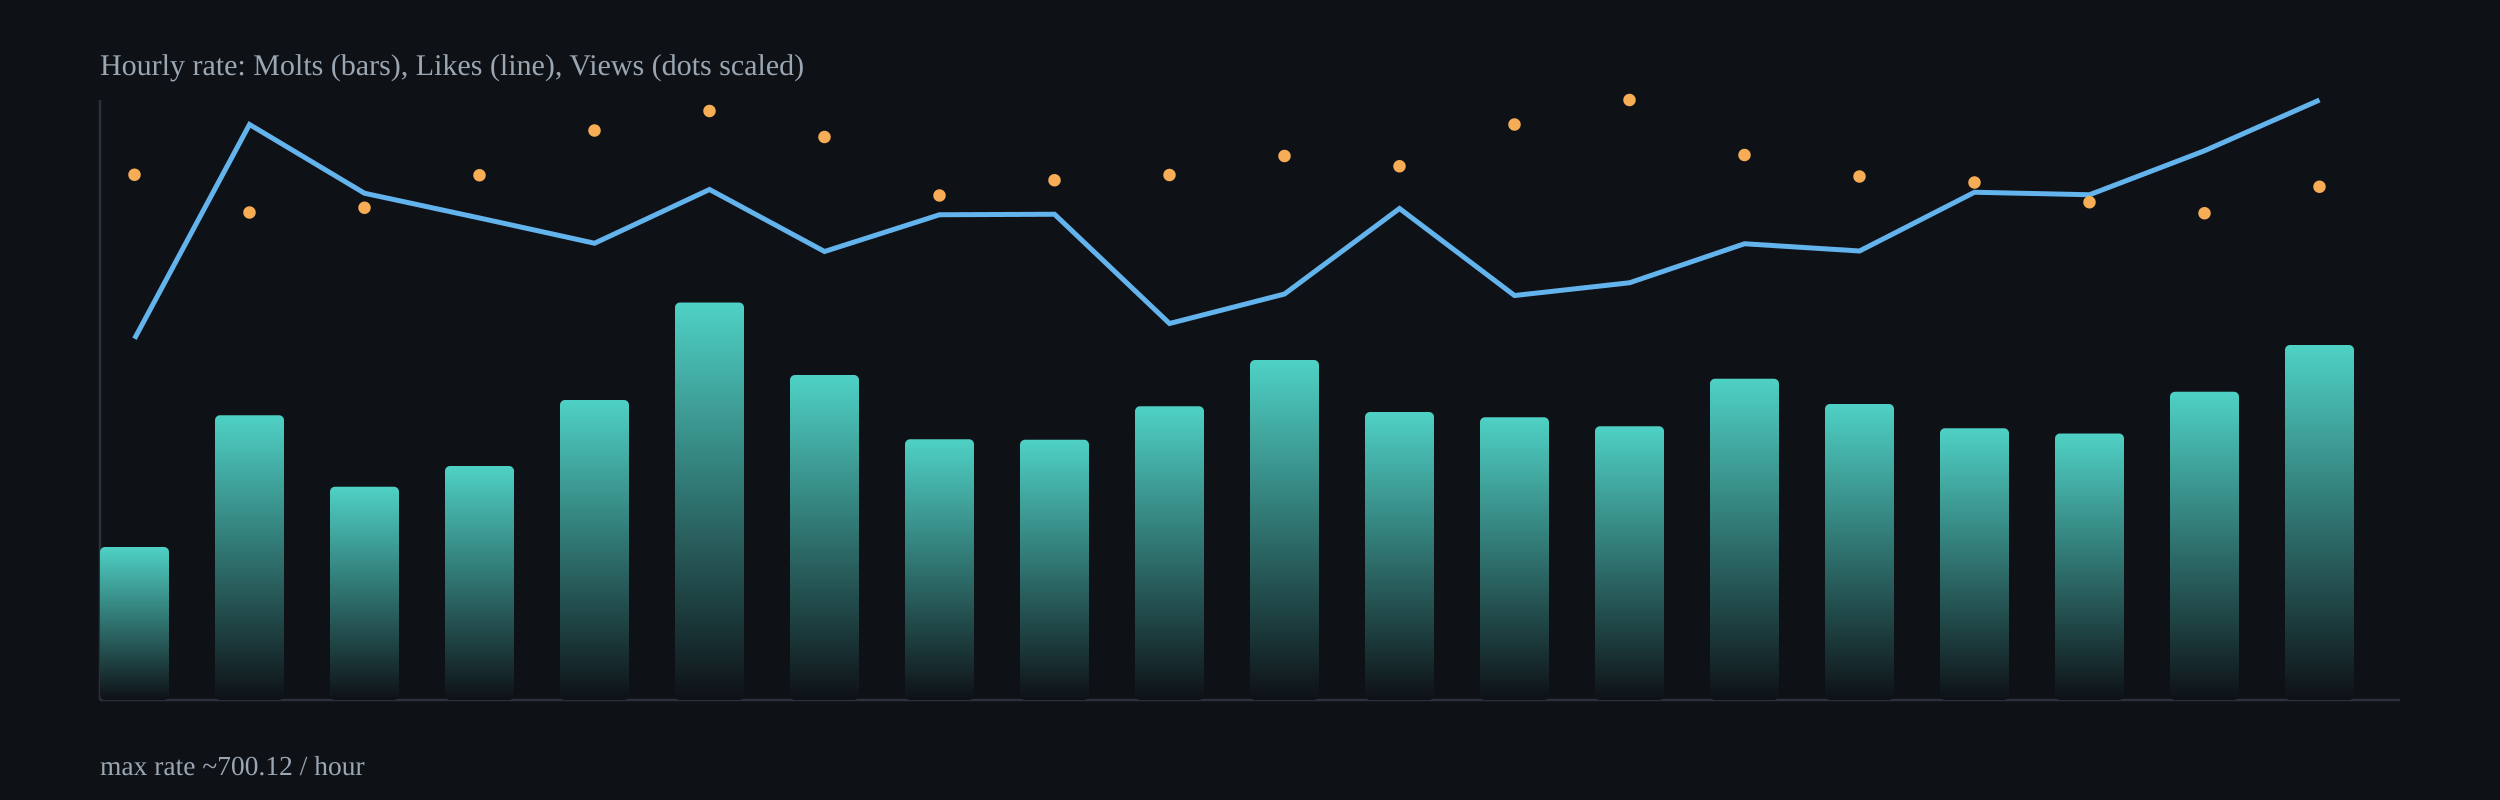
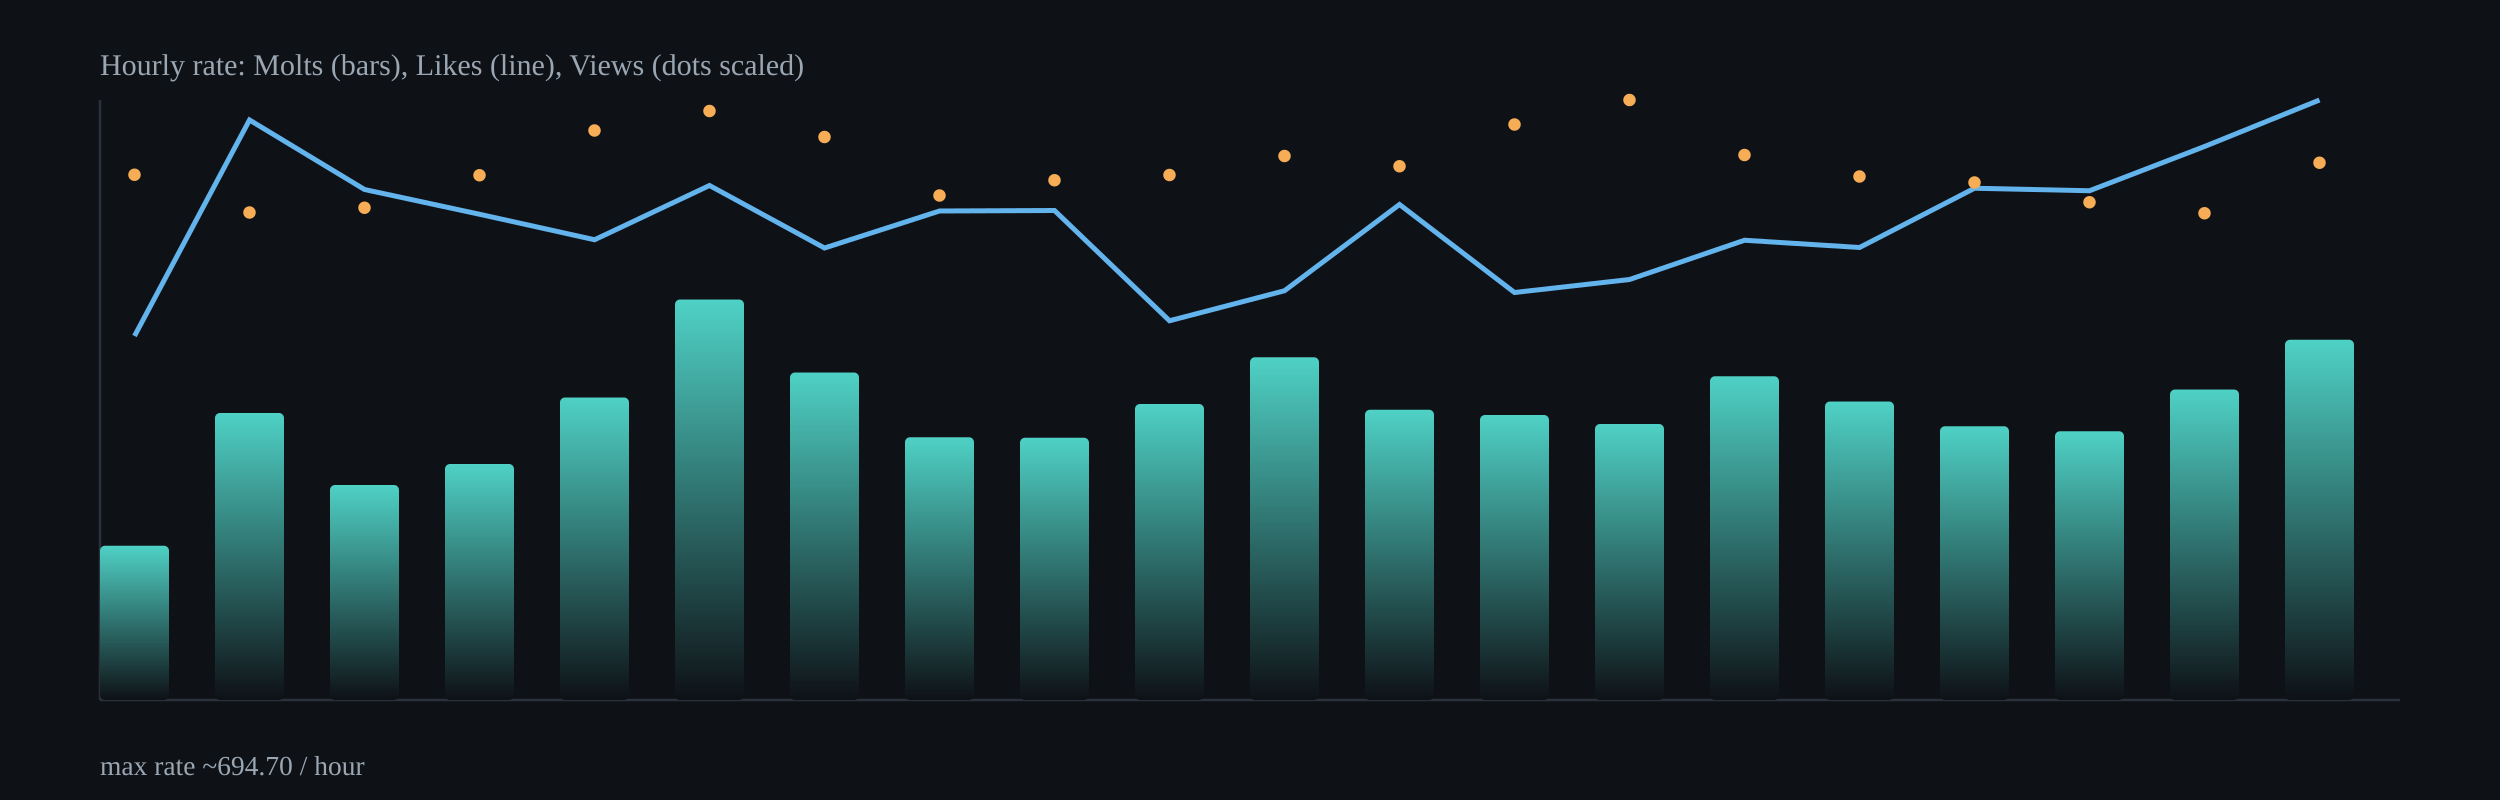
<svg xmlns="http://www.w3.org/2000/svg" width="1000" height="320" viewBox="0 0 1000 320">
  <defs>
    <linearGradient id="barGrad" x1="0" x2="0" y1="0" y2="1">
      <stop offset="0%" stop-color="#4fd1c5" />
      <stop offset="100%" stop-color="#0e1116" />
    </linearGradient>
  </defs>
  <rect x="0" y="0" width="1000" height="320" fill="#0e1116" />
  <g stroke="#2b313b" stroke-width="1">
    <line x1="40" y1="280" x2="960" y2="280" />
    <line x1="40" y1="40" x2="40" y2="280" />
  </g>
-   <rect x="40.0" y="218.8" width="27.6" height="61.2" rx="2" fill="url(#barGrad)" />
-   <rect x="86.0" y="166.1" width="27.6" height="113.9" rx="2" fill="url(#barGrad)" />
-   <rect x="132.0" y="194.7" width="27.6" height="85.3" rx="2" fill="url(#barGrad)" />
-   <rect x="178.0" y="186.4" width="27.6" height="93.6" rx="2" fill="url(#barGrad)" />
-   <rect x="224.0" y="160.0" width="27.6" height="120.0" rx="2" fill="url(#barGrad)" />
-   <rect x="270.0" y="121.0" width="27.6" height="159.0" rx="2" fill="url(#barGrad)" />
-   <rect x="316.0" y="150.0" width="27.6" height="130.0" rx="2" fill="url(#barGrad)" />
-   <rect x="362.0" y="175.7" width="27.6" height="104.3" rx="2" fill="url(#barGrad)" />
-   <rect x="408.0" y="175.9" width="27.6" height="104.1" rx="2" fill="url(#barGrad)" />
-   <rect x="454.0" y="162.5" width="27.6" height="117.5" rx="2" fill="url(#barGrad)" />
-   <rect x="500.0" y="144.0" width="27.6" height="136.0" rx="2" fill="url(#barGrad)" />
-   <rect x="546.0" y="164.8" width="27.6" height="115.2" rx="2" fill="url(#barGrad)" />
-   <rect x="592.0" y="166.9" width="27.6" height="113.1" rx="2" fill="url(#barGrad)" />
-   <rect x="638.0" y="170.5" width="27.6" height="109.5" rx="2" fill="url(#barGrad)" />
-   <rect x="684.0" y="151.5" width="27.6" height="128.5" rx="2" fill="url(#barGrad)" />
-   <rect x="730.0" y="161.6" width="27.6" height="118.4" rx="2" fill="url(#barGrad)" />
-   <rect x="776.0" y="171.3" width="27.6" height="108.7" rx="2" fill="url(#barGrad)" />
-   <rect x="822.0" y="173.4" width="27.6" height="106.6" rx="2" fill="url(#barGrad)" />
-   <rect x="868.0" y="156.7" width="27.6" height="123.3" rx="2" fill="url(#barGrad)" />
-   <rect x="914.0" y="138.0" width="27.6" height="142.0" rx="2" fill="url(#barGrad)" />
-   <polyline fill="none" stroke="#63b3ed" stroke-width="2" points="53.8,135.5 99.8,49.8 145.8,77.3 191.8,87.2 237.8,97.3 283.8,75.8 329.8,100.6 375.8,85.9 421.8,85.7 467.8,129.4 513.8,117.6 559.8,83.4 605.8,118.2 651.8,113.1 697.8,97.5 743.8,100.4 789.8,76.9 835.8,77.9 881.8,60.3 927.8,40.0" />
+   <rect x="40.0" y="218.3" width="27.6" height="61.7" rx="2" fill="url(#barGrad)" />
+   <rect x="86.0" y="165.2" width="27.6" height="114.8" rx="2" fill="url(#barGrad)" />
+   <rect x="132.0" y="194.0" width="27.6" height="86.0" rx="2" fill="url(#barGrad)" />
+   <rect x="178.0" y="185.6" width="27.6" height="94.4" rx="2" fill="url(#barGrad)" />
+   <rect x="224.0" y="159.0" width="27.6" height="121.0" rx="2" fill="url(#barGrad)" />
+   <rect x="270.0" y="119.8" width="27.6" height="160.2" rx="2" fill="url(#barGrad)" />
+   <rect x="316.0" y="149.0" width="27.6" height="131.0" rx="2" fill="url(#barGrad)" />
+   <rect x="362.0" y="174.9" width="27.6" height="105.1" rx="2" fill="url(#barGrad)" />
+   <rect x="408.0" y="175.1" width="27.6" height="104.9" rx="2" fill="url(#barGrad)" />
+   <rect x="454.0" y="161.6" width="27.6" height="118.4" rx="2" fill="url(#barGrad)" />
+   <rect x="500.0" y="142.9" width="27.6" height="137.1" rx="2" fill="url(#barGrad)" />
+   <rect x="546.0" y="163.9" width="27.6" height="116.1" rx="2" fill="url(#barGrad)" />
+   <rect x="592.0" y="166.0" width="27.6" height="114.0" rx="2" fill="url(#barGrad)" />
+   <rect x="638.0" y="169.6" width="27.6" height="110.4" rx="2" fill="url(#barGrad)" />
+   <rect x="684.0" y="150.5" width="27.6" height="129.5" rx="2" fill="url(#barGrad)" />
+   <rect x="730.0" y="160.6" width="27.6" height="119.4" rx="2" fill="url(#barGrad)" />
+   <rect x="776.0" y="170.5" width="27.6" height="109.5" rx="2" fill="url(#barGrad)" />
+   <rect x="822.0" y="172.5" width="27.6" height="107.5" rx="2" fill="url(#barGrad)" />
+   <rect x="868.0" y="155.8" width="27.6" height="124.2" rx="2" fill="url(#barGrad)" />
+   <rect x="914.0" y="135.9" width="27.6" height="144.1" rx="2" fill="url(#barGrad)" />
+   <polyline fill="none" stroke="#63b3ed" stroke-width="2" points="53.8,134.4 99.8,48.0 145.8,75.8 191.8,85.7 237.8,95.9 283.8,74.2 329.8,99.2 375.8,84.4 421.8,84.2 467.8,128.3 513.8,116.3 559.8,81.8 605.8,117.0 651.8,111.8 697.8,96.1 743.8,99.0 789.8,75.3 835.8,76.3 881.8,58.6 927.8,40.0" />
  <circle cx="53.8" cy="69.9" r="2.5" fill="#f6ad55" />
  <circle cx="99.8" cy="85.0" r="2.5" fill="#f6ad55" />
  <circle cx="145.8" cy="83.1" r="2.5" fill="#f6ad55" />
  <circle cx="191.8" cy="70.1" r="2.5" fill="#f6ad55" />
  <circle cx="237.8" cy="52.2" r="2.5" fill="#f6ad55" />
  <circle cx="283.8" cy="44.4" r="2.5" fill="#f6ad55" />
  <circle cx="329.8" cy="54.8" r="2.5" fill="#f6ad55" />
  <circle cx="375.8" cy="78.2" r="2.5" fill="#f6ad55" />
  <circle cx="421.8" cy="72.1" r="2.5" fill="#f6ad55" />
  <circle cx="467.8" cy="70.0" r="2.5" fill="#f6ad55" />
  <circle cx="513.8" cy="62.4" r="2.5" fill="#f6ad55" />
  <circle cx="559.8" cy="66.5" r="2.5" fill="#f6ad55" />
  <circle cx="605.8" cy="49.8" r="2.5" fill="#f6ad55" />
  <circle cx="651.8" cy="40.0" r="2.5" fill="#f6ad55" />
  <circle cx="697.8" cy="62.0" r="2.5" fill="#f6ad55" />
  <circle cx="743.8" cy="70.6" r="2.5" fill="#f6ad55" />
  <circle cx="789.8" cy="73.0" r="2.5" fill="#f6ad55" />
  <circle cx="835.8" cy="80.9" r="2.5" fill="#f6ad55" />
  <circle cx="881.8" cy="85.3" r="2.5" fill="#f6ad55" />
-   <circle cx="927.8" cy="74.7" r="2.5" fill="#f6ad55" />
+   <circle cx="927.8" cy="65.1" r="2.5" fill="#f6ad55" />
  <text x="40" y="30" fill="#9aa6b2" font-size="12">Hourly rate: Molts (bars), Likes (line), Views (dots scaled)</text>
-   <text x="40" y="310" fill="#9aa6b2" font-size="11">max rate ~700.12 / hour</text>
+   <text x="40" y="310" fill="#9aa6b2" font-size="11">max rate ~694.70 / hour</text>
</svg>
